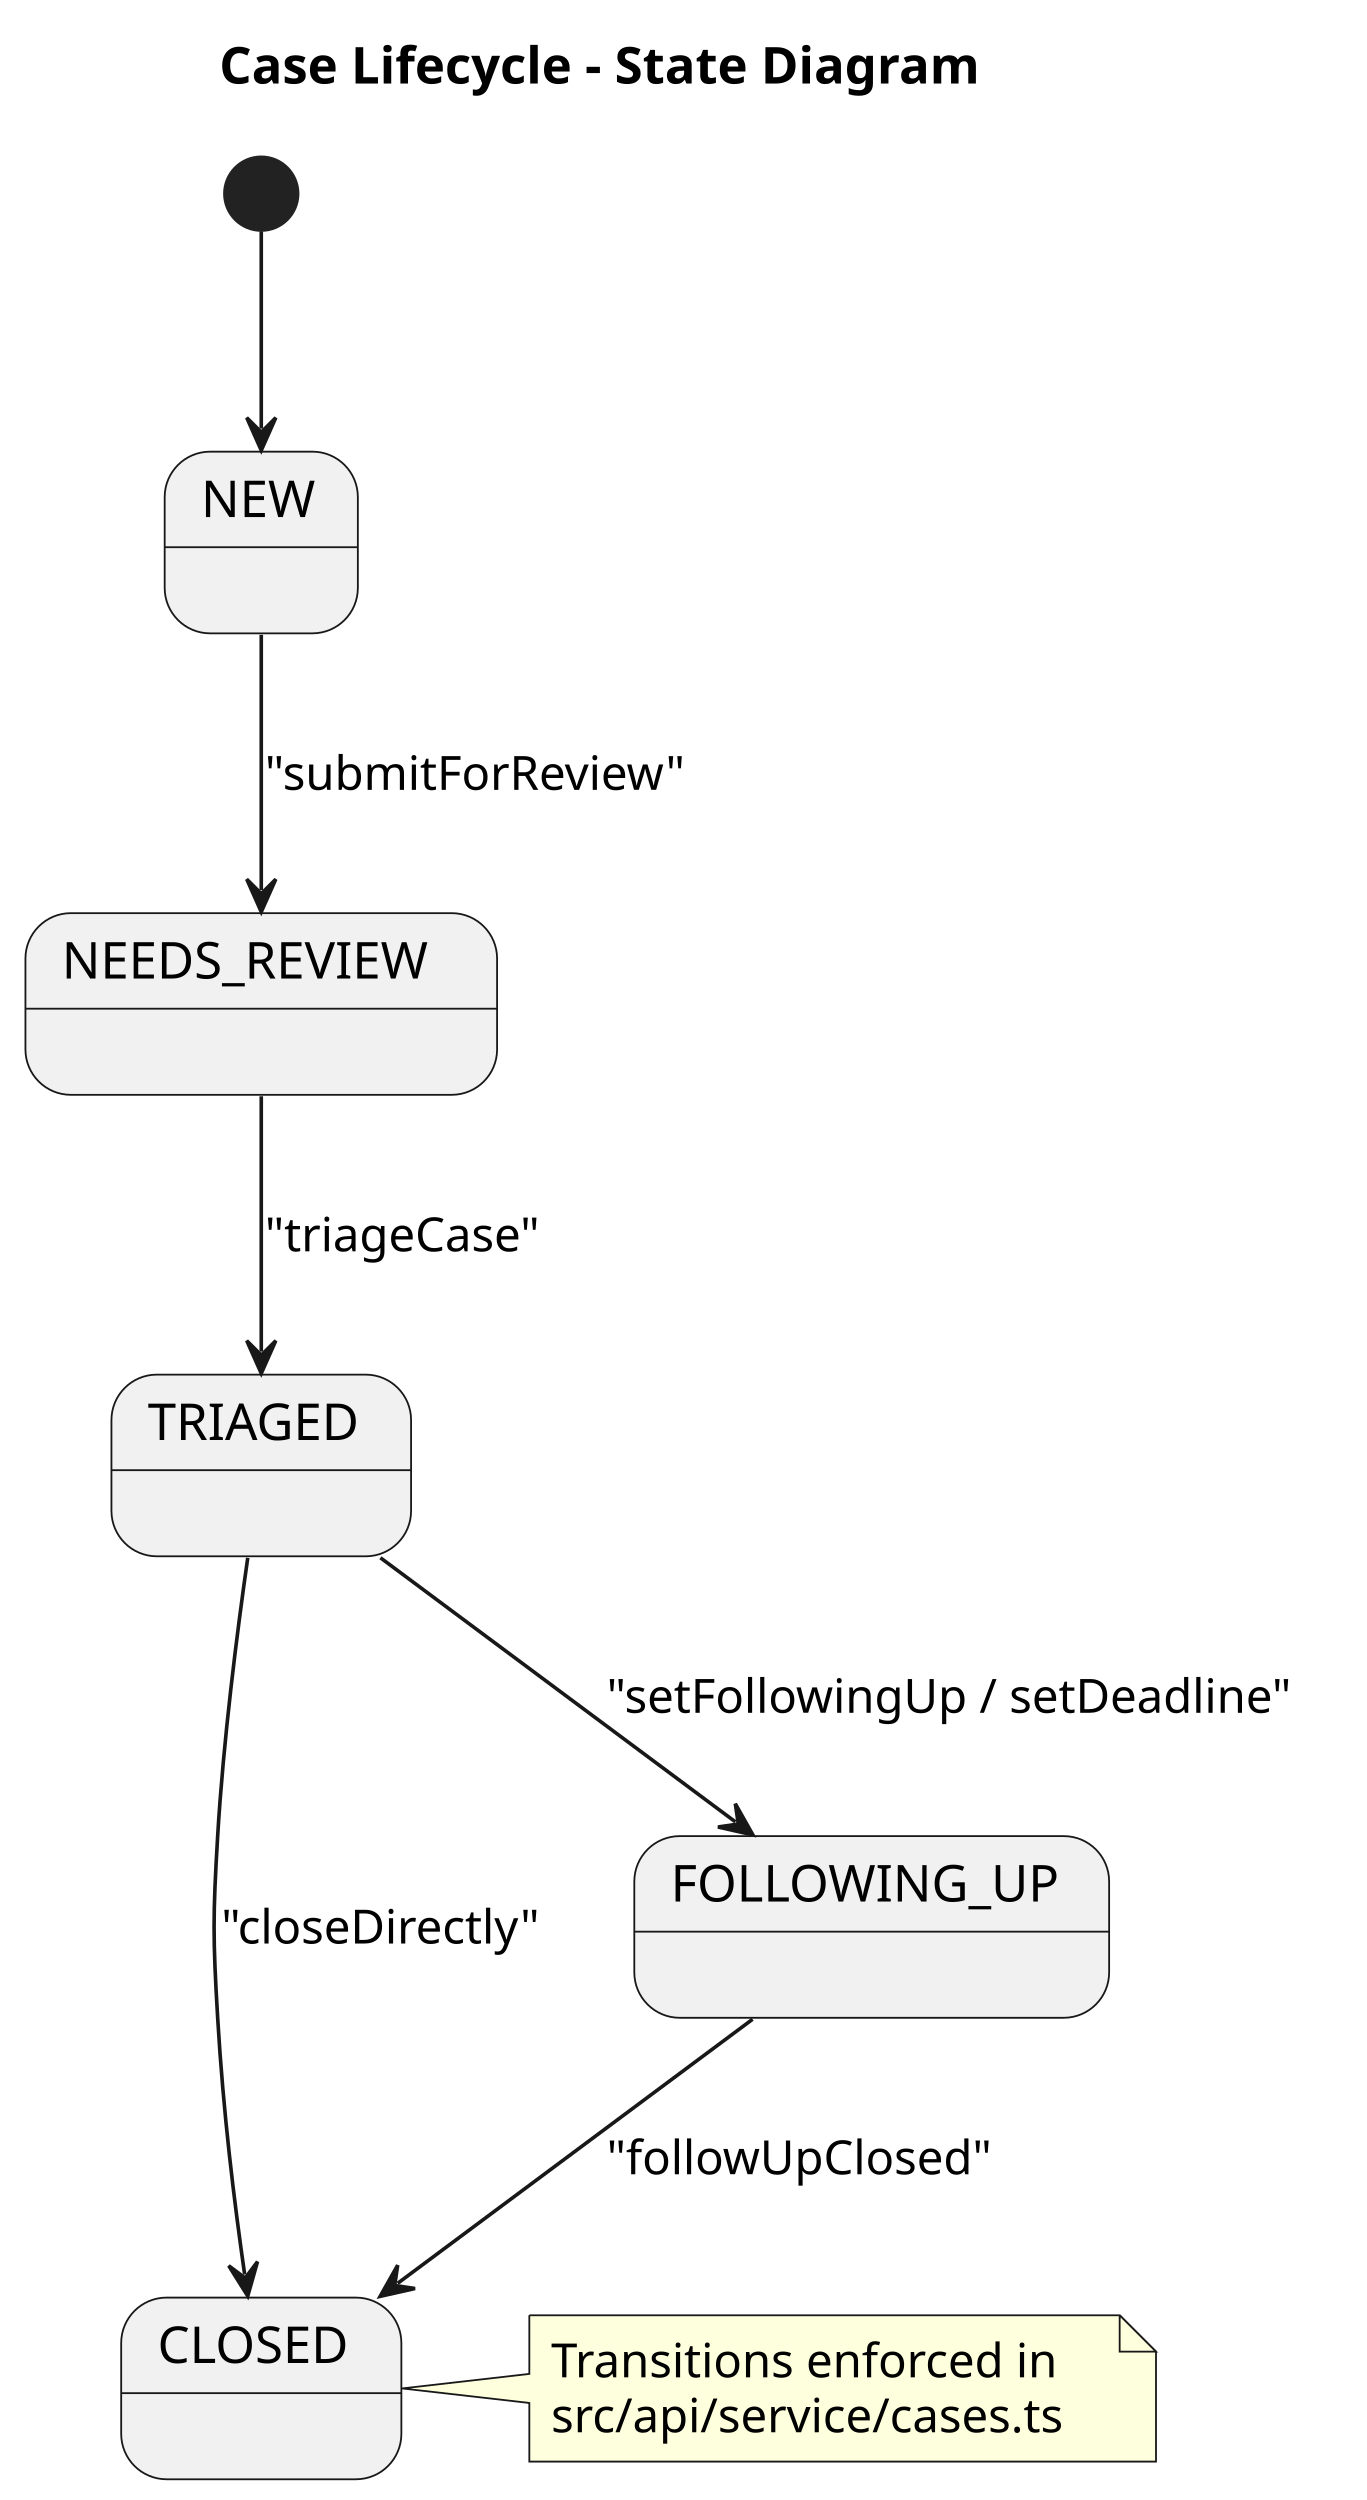
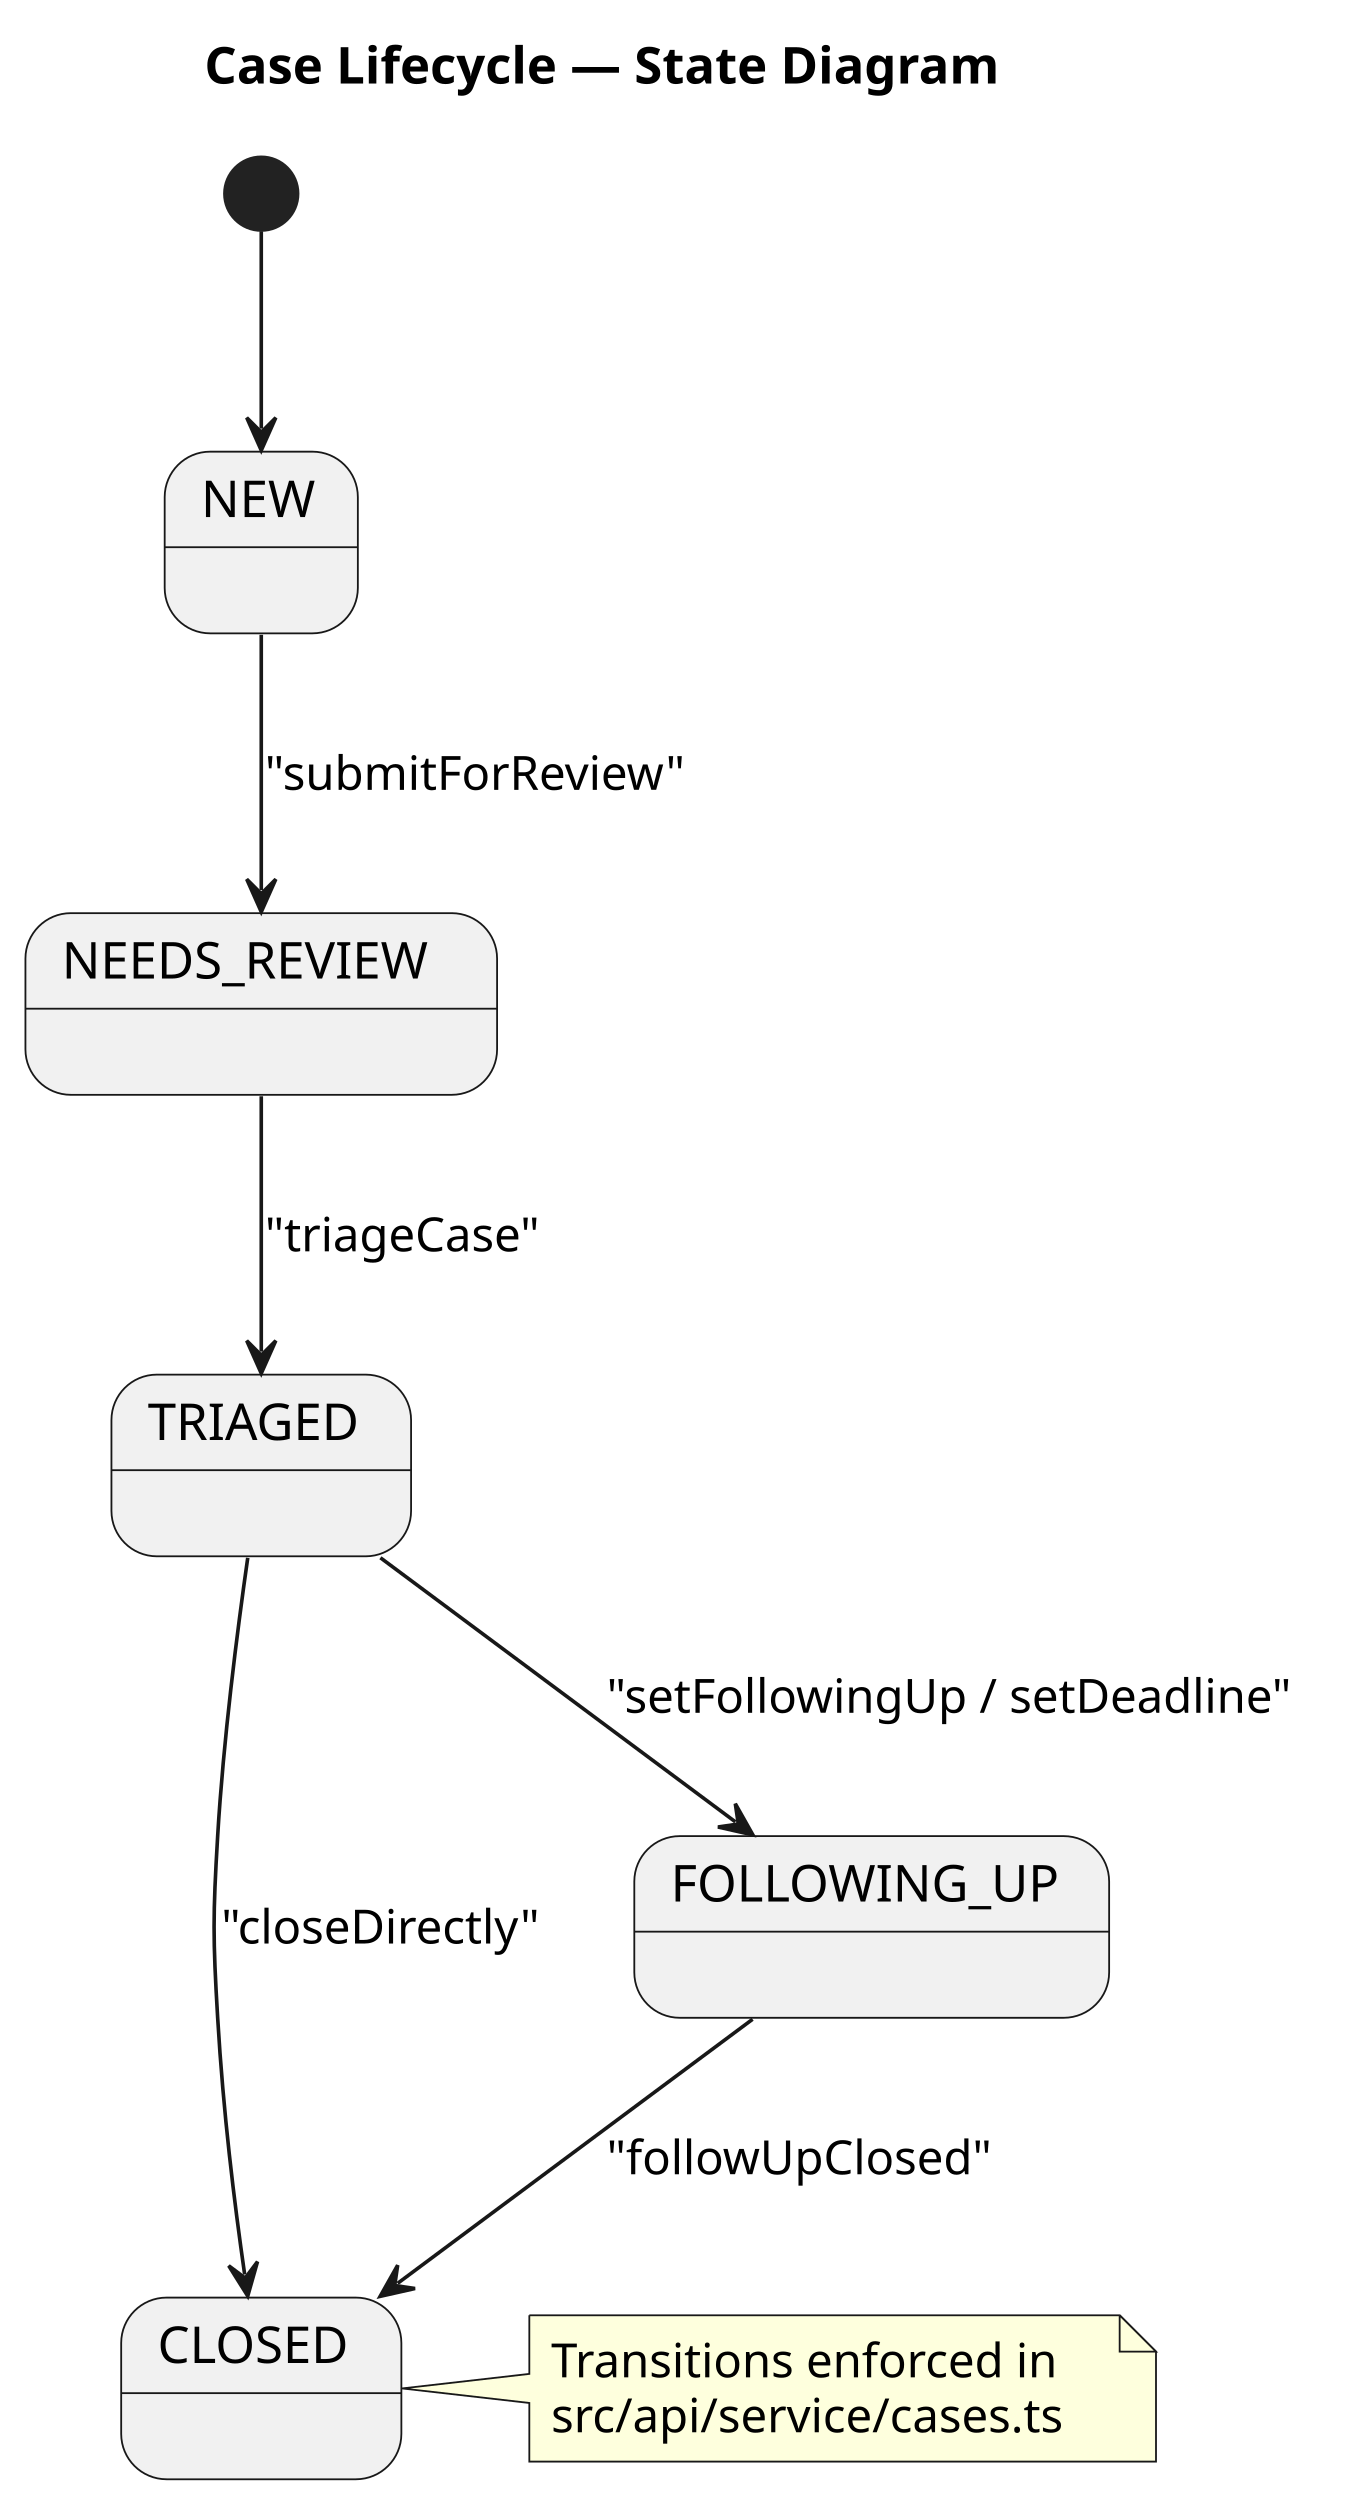
<svg xmlns="http://www.w3.org/2000/svg" contentStyleType="text/css" data-diagram-type="STATE" height="688px" preserveAspectRatio="none" style="width:376px;height:688px;background:#FFFFFF;" version="1.1" viewBox="0 0 376 688" width="376px" zoomAndPan="magnify">
  <defs />
  <g>
    <g class="title" data-source-line="1">
-       <text fill="#000000" font-family="sans-serif" font-size="14" font-weight="bold" lengthAdjust="spacing" textLength="241.418" x="60.34" y="22.995">Case Lifecycle - State Diagram</text>
+       <text fill="#000000" font-family="sans-serif" font-size="14" font-weight="bold" lengthAdjust="spacing" textLength="249.607" x="56.245" y="22.995">Case Lifecycle — State Diagram</text>
    </g>
-     <g>
+     <g class="entity" data-qualified-name="NEW" id="ent0002">
      <rect fill="#F1F1F1" height="50" rx="12.5" ry="12.5" style="stroke:#181818;stroke-width:0.5;" width="53.161" x="45.32" y="124.297" />
      <line style="stroke:#181818;stroke-width:0.5;" x1="45.32" x2="98.481" y1="150.594" y2="150.594" />
      <text fill="#000000" font-family="sans-serif" font-size="14" lengthAdjust="spacing" textLength="33.161" x="55.32" y="142.292">NEW</text>
    </g>
-     <g>
+     <g class="entity" data-qualified-name="NEEDS_REVIEW" id="ent0003">
      <rect fill="#F1F1F1" height="50" rx="12.5" ry="12.5" style="stroke:#181818;stroke-width:0.5;" width="129.799" x="7" y="251.297" />
      <line style="stroke:#181818;stroke-width:0.5;" x1="7" x2="136.799" y1="277.594" y2="277.594" />
      <text fill="#000000" font-family="sans-serif" font-size="14" lengthAdjust="spacing" textLength="109.799" x="17" y="269.292">NEEDS_REVIEW</text>
    </g>
-     <g>
+     <g class="entity" data-qualified-name="TRIAGED" id="ent0004">
      <rect fill="#F1F1F1" height="50" rx="12.5" ry="12.5" style="stroke:#181818;stroke-width:0.5;" width="82.46" x="30.67" y="378.297" />
      <line style="stroke:#181818;stroke-width:0.5;" x1="30.67" x2="113.13" y1="404.594" y2="404.594" />
      <text fill="#000000" font-family="sans-serif" font-size="14" lengthAdjust="spacing" textLength="62.46" x="40.67" y="396.292">TRIAGED</text>
    </g>
-     <g>
+     <g class="entity" data-qualified-name="FOLLOWING_UP" id="ent0005">
      <rect fill="#F1F1F1" height="50" rx="12.5" ry="12.5" style="stroke:#181818;stroke-width:0.5;" width="130.674" x="174.56" y="505.297" />
      <line style="stroke:#181818;stroke-width:0.5;" x1="174.56" x2="305.234" y1="531.594" y2="531.594" />
      <text fill="#000000" font-family="sans-serif" font-size="14" lengthAdjust="spacing" textLength="110.674" x="184.56" y="523.292">FOLLOWING_UP</text>
    </g>
-     <g>
+     <g class="entity" data-qualified-name="CLOSED" id="ent0006">
      <rect fill="#F1F1F1" height="50" rx="12.5" ry="12.5" style="stroke:#181818;stroke-width:0.5;" width="77.107" x="33.35" y="632.297" />
      <line style="stroke:#181818;stroke-width:0.5;" x1="33.35" x2="110.457" y1="658.594" y2="658.594" />
      <text fill="#000000" font-family="sans-serif" font-size="14" lengthAdjust="spacing" textLength="57.107" x="43.35" y="650.292">CLOSED</text>
    </g>
-     <ellipse cx="71.9" cy="53.297" fill="#222222" rx="10" ry="10" style="stroke:#222222;stroke-width:1;" />
+     <g class="start_entity" data-qualified-name=".start." data-source-line="9" id="ent0002">
+       <ellipse cx="71.9" cy="53.297" fill="#222222" rx="10" ry="10" style="stroke:#222222;stroke-width:1;" />
+     </g>
    <g class="entity" data-qualified-name="GMN2" data-source-line="17" id="ent0003">
      <path d="M145.67,637.167 L145.67,653.297 L110.65,657.297 L145.67,661.297 L145.67,677.433 A0,0 0 0 0 145.67,677.433 L318.131,677.433 A0,0 0 0 0 318.131,677.433 L318.131,647.167 L308.131,637.167 L145.67,637.167 A0,0 0 0 0 145.67,637.167" fill="#FEFFDD" style="stroke:#181818;stroke-width:0.5;" />
      <path d="M308.131,637.167 L308.131,647.167 L318.131,647.167 L308.131,637.167" fill="#FEFFDD" style="stroke:#181818;stroke-width:0.5;" />
      <text fill="#000000" font-family="sans-serif" font-size="13" lengthAdjust="spacing" textLength="149.176" x="151.67" y="654.234">Transitions enforced in</text>
      <text fill="#000000" font-family="sans-serif" font-size="13" lengthAdjust="spacing" textLength="151.461" x="151.67" y="669.367">src/api/service/cases.ts</text>
    </g>
    <g class="link" data-entity-1="ent0002" data-entity-2="ent0002" data-link-type="dependency" data-source-line="9" id="lnk3">
      <path d="M71.9,63.657 C71.9,77.587 71.9,98.247 71.9,117.947" fill="none" id="*start*-to-NEW" style="stroke:#181818;stroke-width:1;" />
      <polygon fill="#181818" points="71.9,123.947,75.9,114.947,71.9,118.947,67.9,114.947,71.9,123.947" style="stroke:#181818;stroke-width:1;" />
    </g>
    <g class="link" data-entity-1="ent0002" data-entity-2="ent0003" data-link-type="dependency" data-source-line="10" id="lnk4">
      <path d="M71.9,174.697 C71.9,196.717 71.9,222.957 71.9,244.957" fill="none" id="NEW-to-NEEDS_REVIEW" style="stroke:#181818;stroke-width:1;" />
      <polygon fill="#181818" points="71.9,250.957,75.9,241.957,71.9,245.957,67.9,241.957,71.9,250.957" style="stroke:#181818;stroke-width:1;" />
      <text fill="#000000" font-family="sans-serif" font-size="13" lengthAdjust="spacing" textLength="124.338" x="72.9" y="217.364">"submitForReview"</text>
    </g>
    <g class="link" data-entity-1="ent0003" data-entity-2="ent0004" data-link-type="dependency" data-source-line="11" id="lnk5">
      <path d="M71.9,301.697 C71.9,323.717 71.9,349.957 71.9,371.957" fill="none" id="NEEDS_REVIEW-to-TRIAGED" style="stroke:#181818;stroke-width:1;" />
      <polygon fill="#181818" points="71.9,377.957,75.9,368.957,71.9,372.957,67.9,368.957,71.9,377.957" style="stroke:#181818;stroke-width:1;" />
      <text fill="#000000" font-family="sans-serif" font-size="13" lengthAdjust="spacing" textLength="82.043" x="72.9" y="344.364">"triageCase"</text>
    </g>
    <g class="link" data-entity-1="ent0004" data-entity-2="ent0005" data-link-type="dependency" data-source-line="12" id="lnk6">
      <path d="M104.69,428.697 C134.29,450.717 172.796,479.376 202.376,501.376" fill="none" id="TRIAGED-to-FOLLOWING_UP" style="stroke:#181818;stroke-width:1;" />
      <polygon fill="#181818" points="207.19,504.957,202.356,496.376,203.178,501.973,197.581,502.795,207.19,504.957" style="stroke:#181818;stroke-width:1;" />
      <text fill="#000000" font-family="sans-serif" font-size="13" lengthAdjust="spacing" textLength="201.138" x="166.96" y="471.364">"setFollowingUp / setDeadline"</text>
    </g>
    <g class="link" data-entity-1="ent0004" data-entity-2="ent0006" data-link-type="dependency" data-source-line="13" id="lnk7">
      <path d="M68.18,428.717 C65.26,449.127 61.45,479.037 59.9,505.297 C58.59,527.477 58.59,533.117 59.9,555.297 C61.45,581.557 64.41,605.527 67.33,625.937" fill="none" id="TRIAGED-to-CLOSED" style="stroke:#181818;stroke-width:1;" />
      <polygon fill="#181818" points="68.18,631.877,70.865,622.401,67.472,626.927,62.946,623.534,68.18,631.877" style="stroke:#181818;stroke-width:1;" />
      <text fill="#000000" font-family="sans-serif" font-size="13" lengthAdjust="spacing" textLength="95.957" x="60.9" y="534.864">"closeDirectly"</text>
    </g>
    <g class="link" data-entity-1="ent0005" data-entity-2="ent0006" data-link-type="dependency" data-source-line="14" id="lnk8">
      <path d="M207.11,555.697 C177.51,577.717 138.994,606.375 109.424,628.375" fill="none" id="FOLLOWING_UP-to-CLOSED" style="stroke:#181818;stroke-width:1;" />
      <polygon fill="#181818" points="104.61,631.957,114.218,629.794,108.621,628.972,109.443,623.375,104.61,631.957" style="stroke:#181818;stroke-width:1;" />
      <text fill="#000000" font-family="sans-serif" font-size="13" lengthAdjust="spacing" textLength="111.731" x="166.96" y="598.364">"followUpClosed"</text>
    </g>
  </g>
</svg>
